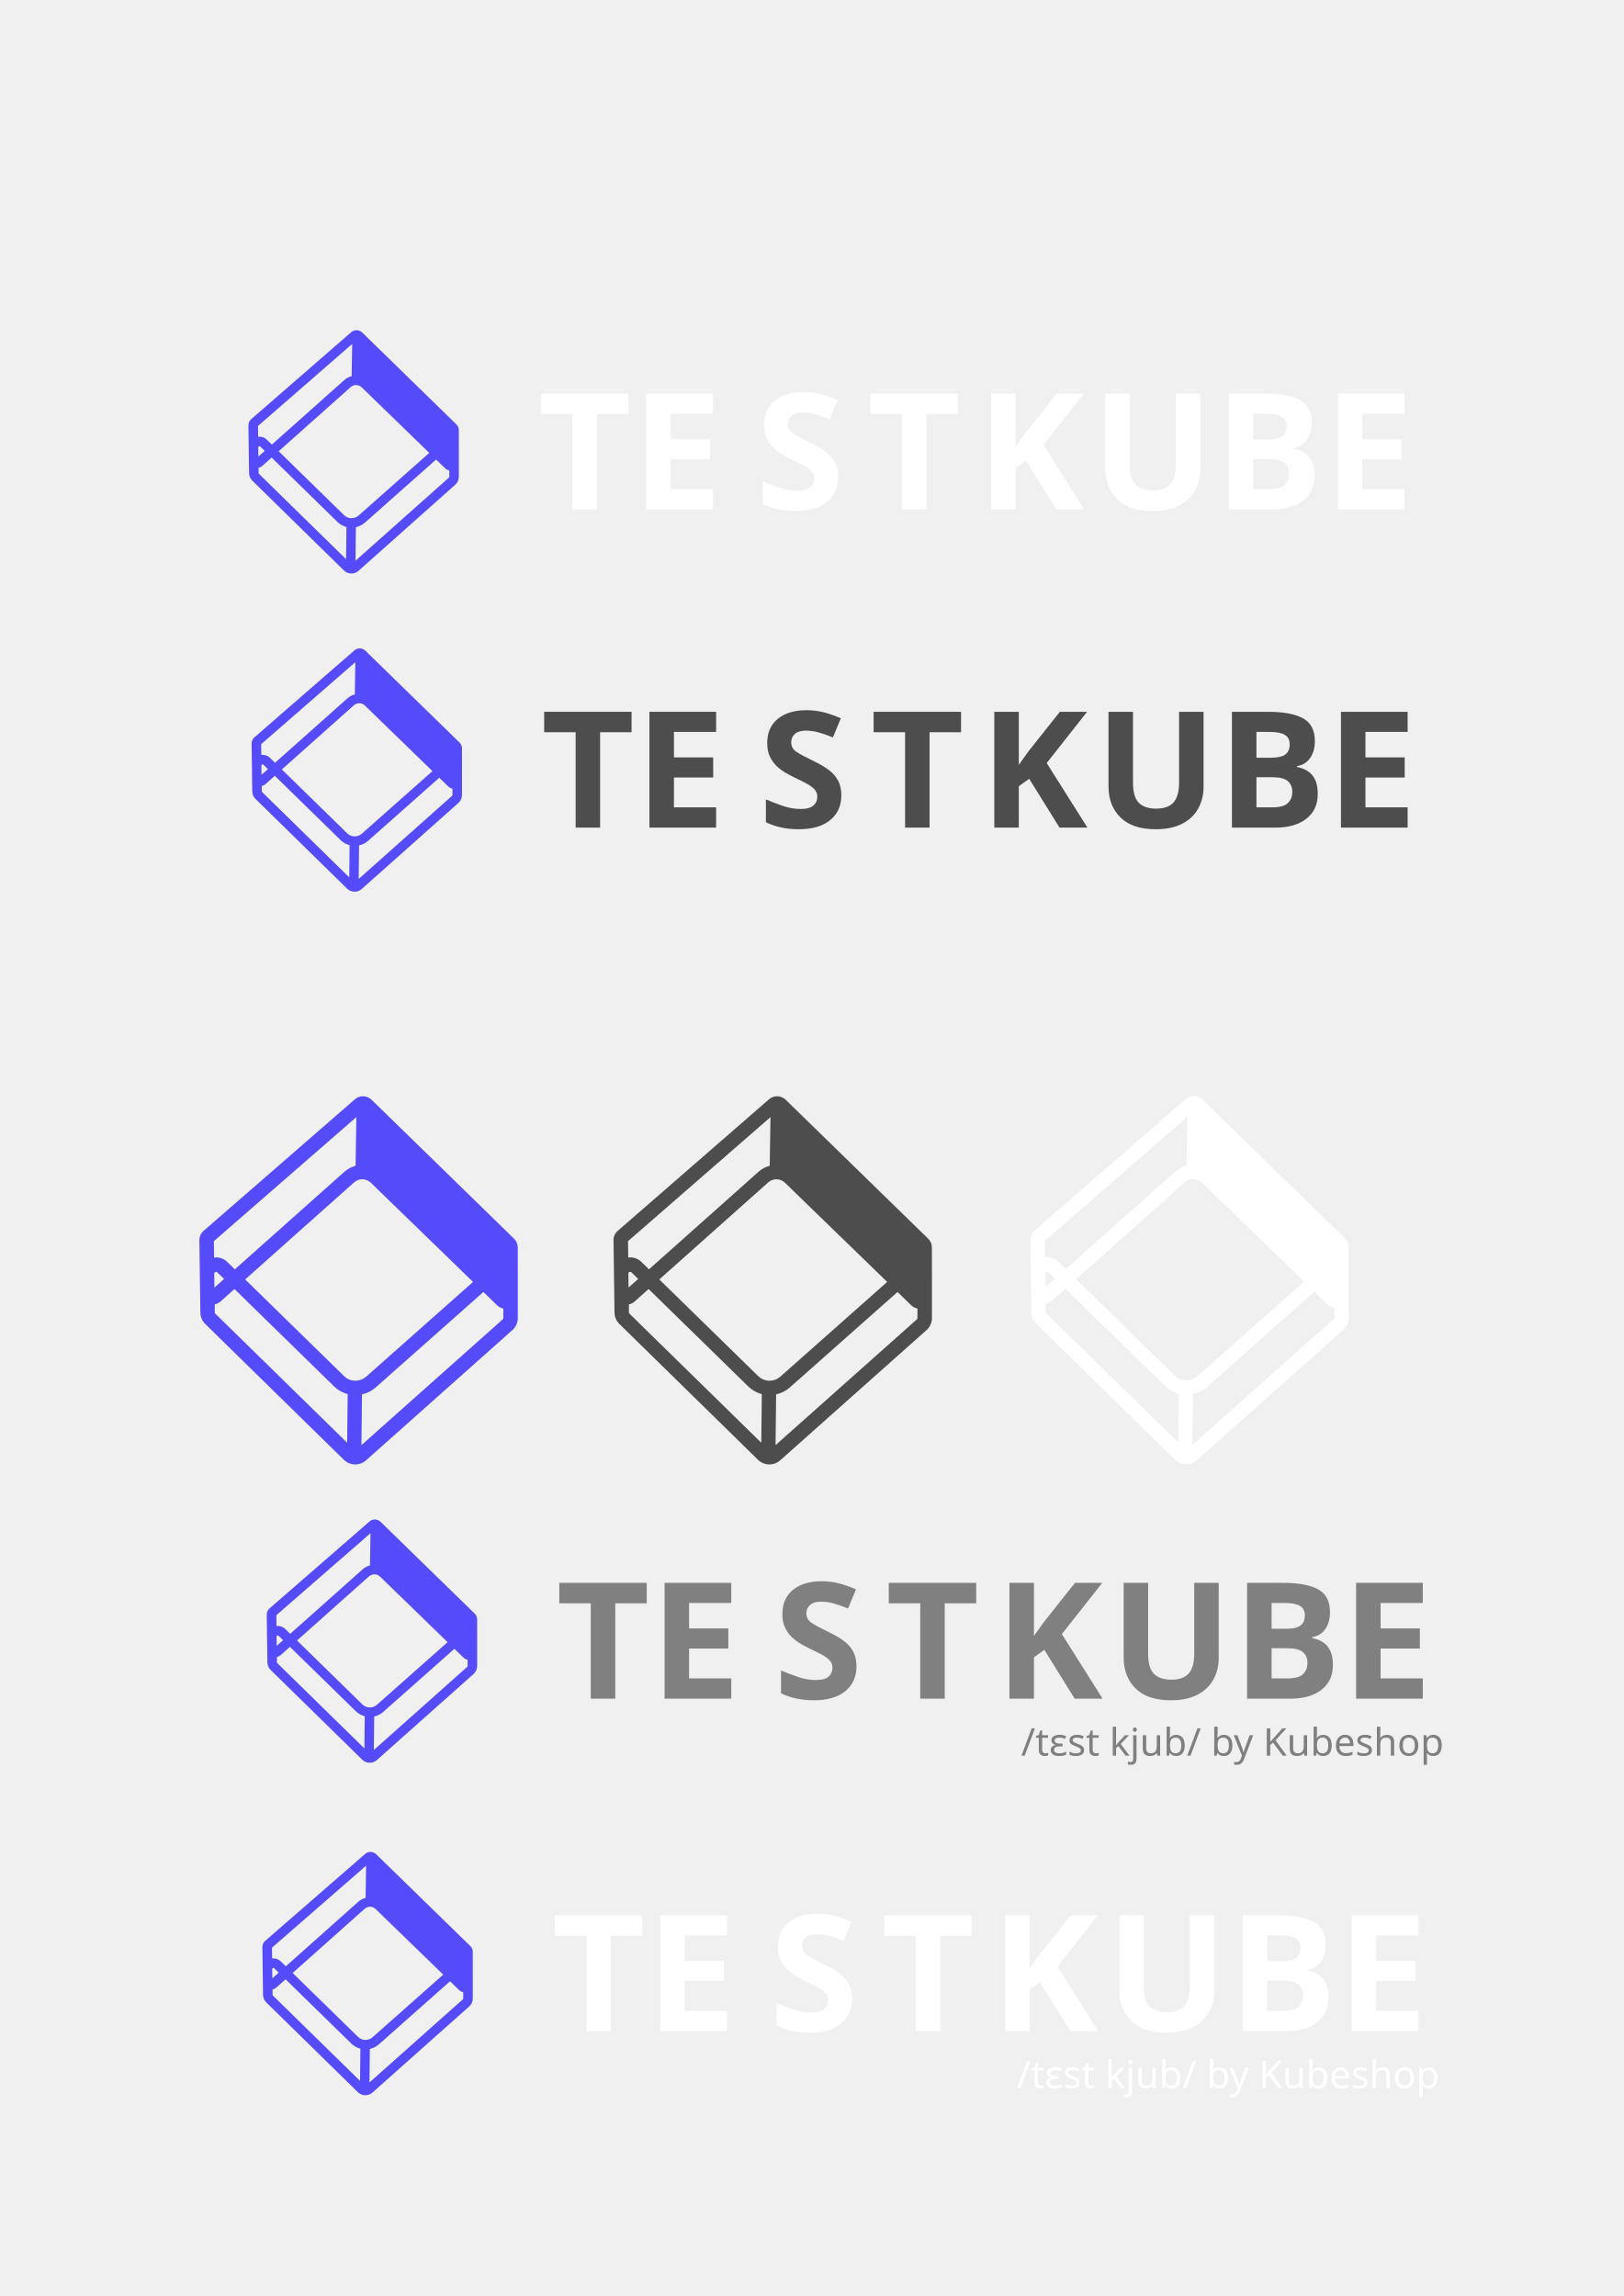
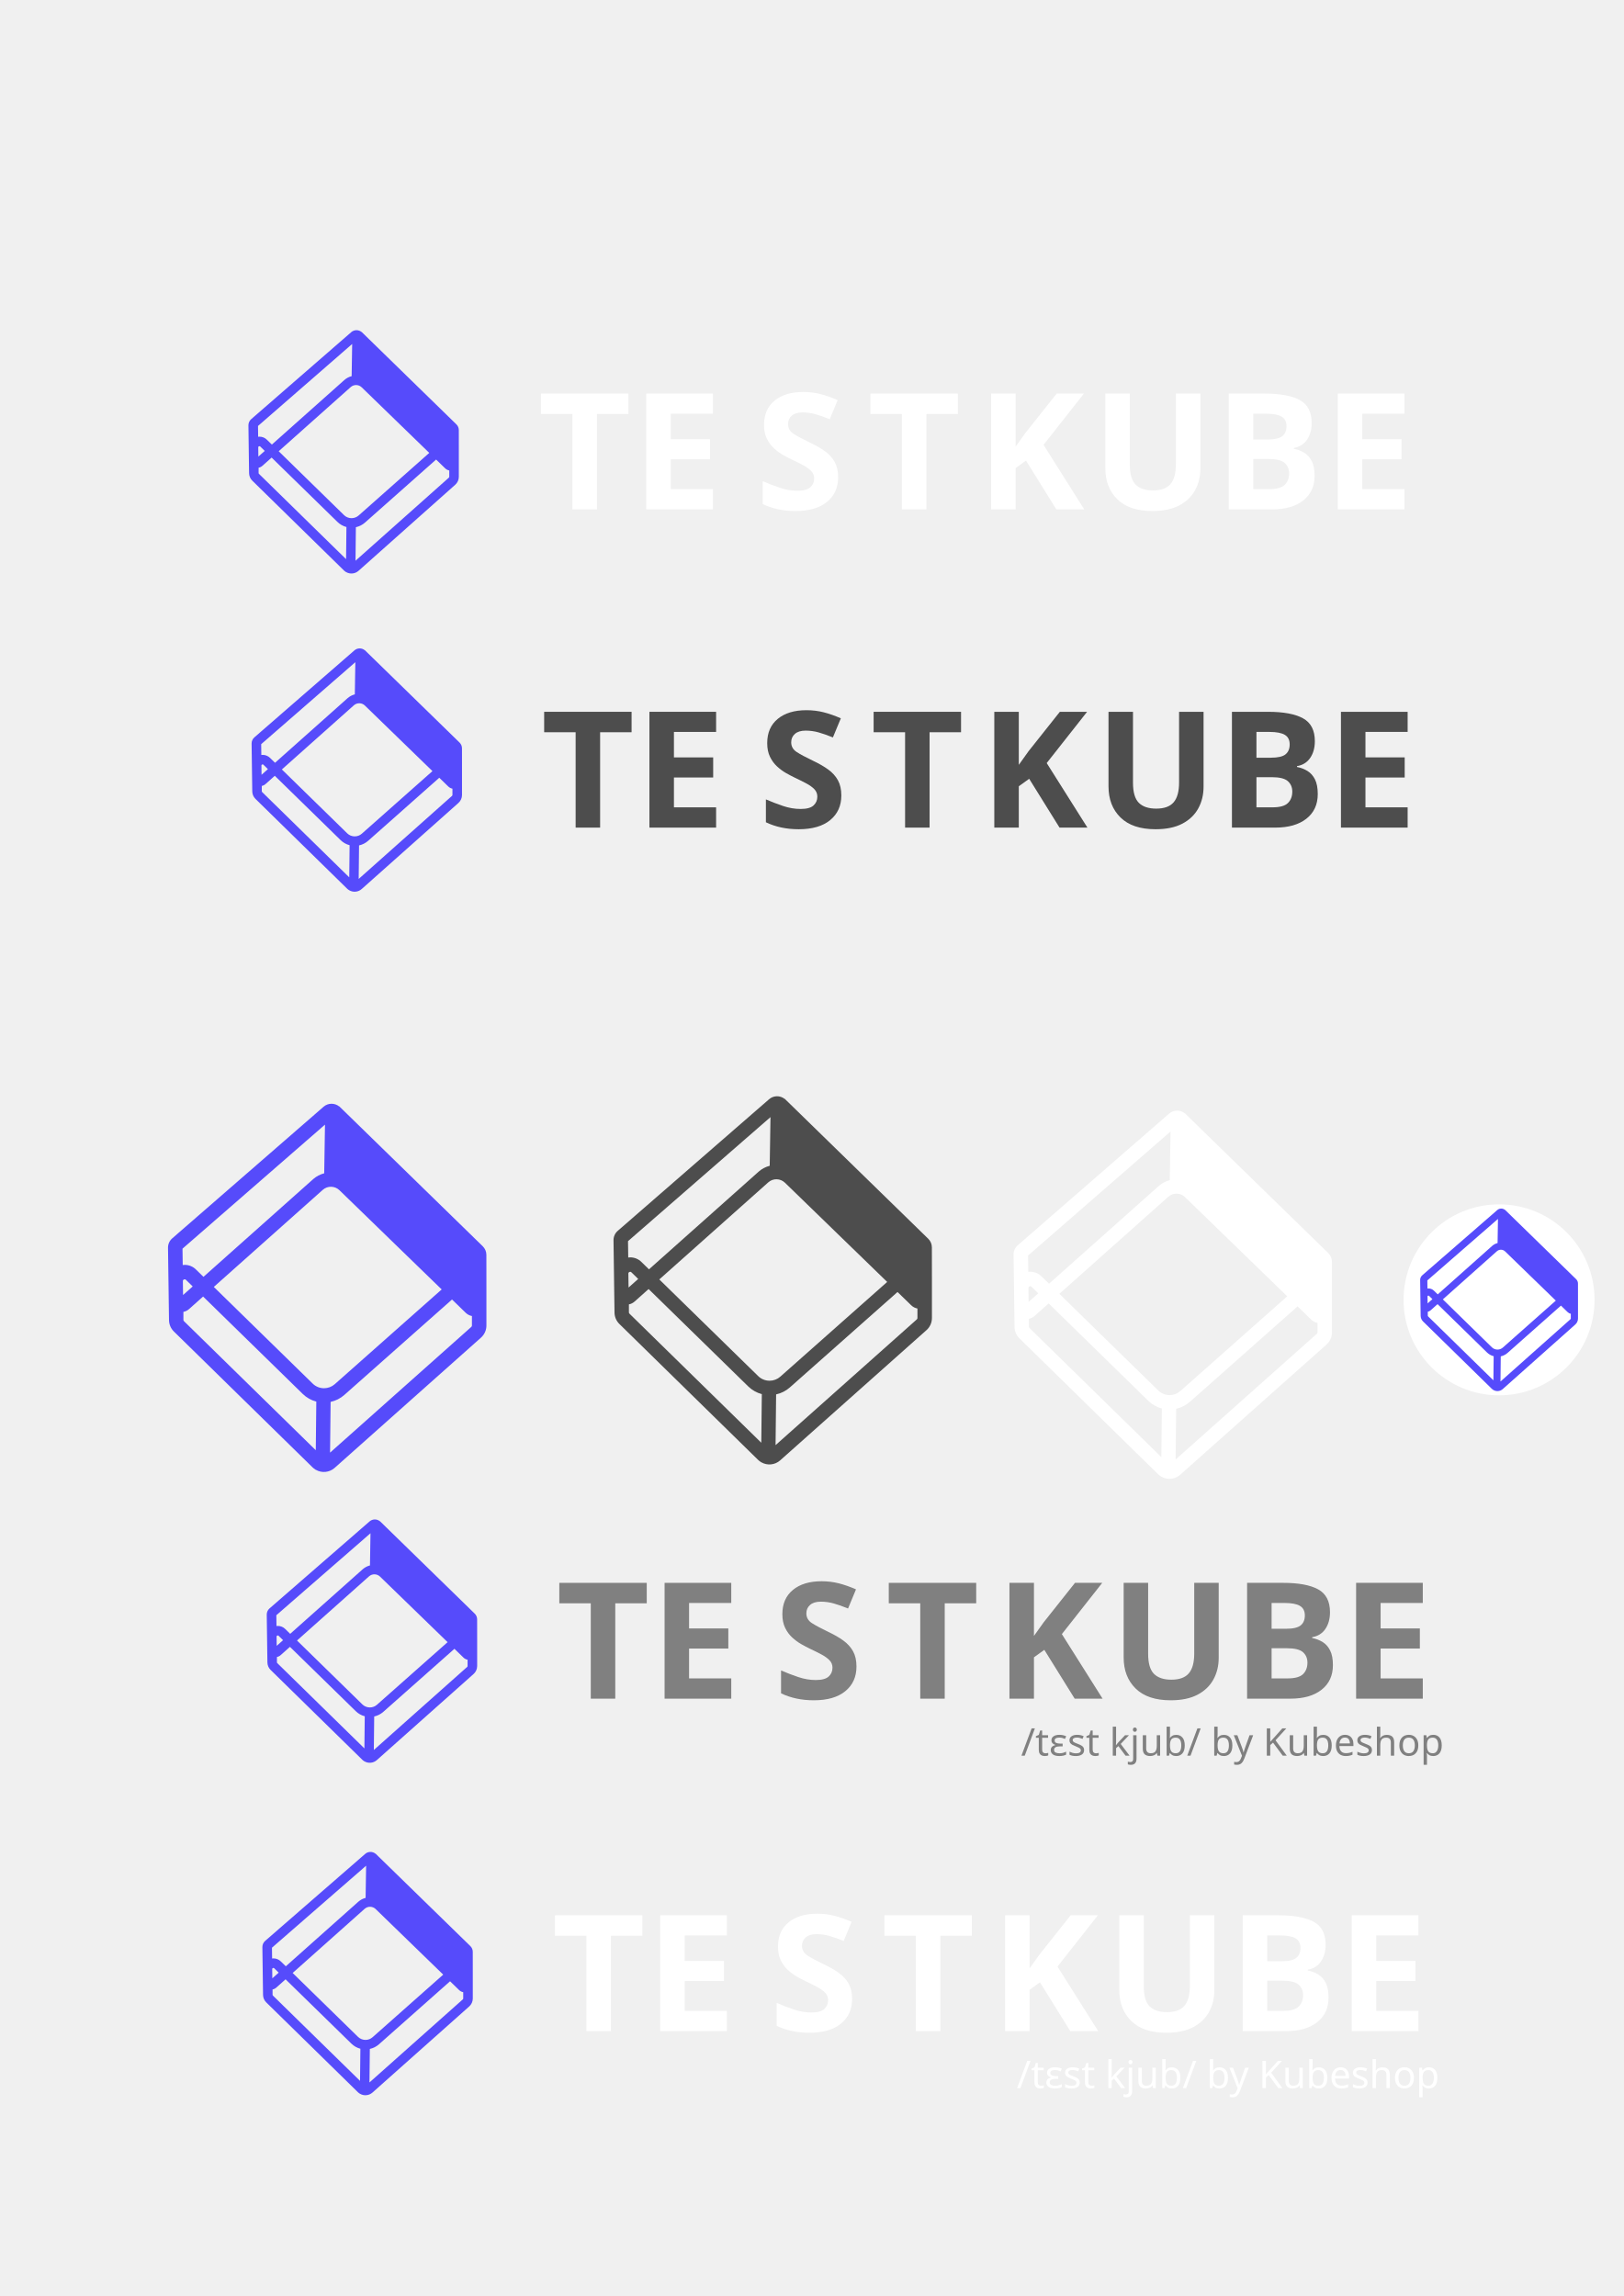
<svg xmlns="http://www.w3.org/2000/svg" width="210mm" height="297mm" viewBox="0 0 210 297" version="1.1" id="svg5">
  <defs id="defs2">
    <style id="style25">.cls-1{font-size:120px;font-family:Rubik-Black, Rubik;font-weight:800;}.cls-1,.cls-5{fill:#fff;}.cls-2{letter-spacing:-0.01em;}.cls-3{letter-spacing:-0.01em;}.cls-4{letter-spacing:0em;}</style>
    <style id="style1015">.cls-1{fill:#fff;}</style>
  </defs>
  <g id="layer1">
    <g id="Layer_2-2" data-name="Layer 2" transform="matrix(0.1748335,0,0,0.1748335,32.12965,42.71292)">
      <text class="cls-1" transform="translate(214.02,132.59)" id="text37">TE<tspan class="cls-2" x="160.92" y="0" id="tspan29">S</tspan>
        <tspan x="243.72" y="0" id="tspan31">T</tspan>
        <tspan class="cls-3" x="324.6" y="0" id="tspan33">K</tspan>
        <tspan class="cls-4" x="409.68" y="0" id="tspan35">UBE</tspan>
      </text>
      <path class="cls-5" d="m 155.63,73.91 a 5.87,5.87 0 0 0 -1.8,-4.26 L 84.11,1.65 83.92,1.48 V 1.34 h -0.21 a 5.94,5.94 0 0 0 -7.66,0.12 l -74,64.36 A 6,6 0 0 0 0,70.4 L 0.35,96 v 0 l 0.14,9.78 a 7.93,7.93 0 0 0 2.37,5.55 l 67.79,66.43 a 7.9,7.9 0 0 0 1.43,1.1 v 0.08 h 0.14 a 7.9,7.9 0 0 0 9.24,-0.92 L 153,114.34 a 7.89,7.89 0 0 0 2.65,-5.91 V 89 89 Z m -79.36,65.17 a 7.88,7.88 0 0 1 -5.53,-2.25 L 22.39,89.56 75.67,42.08 a 6,6 0 0 1 8.11,0.17 l 50,48.53 -52.25,46.31 a 7.92,7.92 0 0 1 -5.26,1.99 z M 76.74,10.2 76.36,34 A 13,13 0 0 0 71,36.82 l -53.66,47.8 -3.66,-3.57 a 7.75,7.75 0 0 0 -5.48,-2.28 9.1,9.1 0 0 0 -1,0.08 l -0.11,-8 z M 7.32,90.78 7.27,86.72 a 0.74,0.74 0 0 1 0.2,-0.6 1.11,1.11 0 0 1 0.73,-0.3 0.74,0.74 0 0 1 0.56,0.26 l 3.31,3.24 -4.71,4.19 z m 0.47,15.5 a 0.87,0.87 0 0 1 -0.26,-0.61 v -3.92 a 5.82,5.82 0 0 0 2.79,-1.4 l 6.84,-6.1 48.7,47.61 a 14.92,14.92 0 0 0 6.64,3.76 l -0.26,23.77 z m 140.49,2.8 -69.06,61.48 0.27,-24.8 a 14.94,14.94 0 0 0 6.71,-3.4 l 52.64,-46.66 6.67,6.48 a 5.92,5.92 0 0 0 3.06,1.6 v 4.65 a 0.88,0.88 0 0 1 -0.29,0.65 z" id="path39" style="fill:#564bfb;fill-opacity:1" />
    </g>
    <g id="Layer_2-2-7" data-name="Layer 2" transform="matrix(0.1748335,0,0,0.1748335,32.54039,83.87498)">
      <text class="cls-1" transform="translate(214.02,132.59)" id="text37-0" style="fill:#4d4d4d">TE<tspan class="cls-2" x="160.92" y="0" id="tspan29-3" style="fill:#4d4d4d">S</tspan>
        <tspan x="243.72" y="0" id="tspan31-9" style="fill:#4d4d4d">T</tspan>
        <tspan class="cls-3" x="324.6" y="0" id="tspan33-8" style="fill:#4d4d4d">K</tspan>
        <tspan class="cls-4" x="409.68" y="0" id="tspan35-6" style="fill:#4d4d4d">UBE</tspan>
      </text>
      <path class="cls-5" d="m 155.63,73.91 a 5.87,5.87 0 0 0 -1.8,-4.26 L 84.11,1.65 83.92,1.48 V 1.34 h -0.21 a 5.94,5.94 0 0 0 -7.66,0.12 l -74,64.36 A 6,6 0 0 0 0,70.4 L 0.35,96 v 0 l 0.14,9.78 a 7.93,7.93 0 0 0 2.37,5.55 l 67.79,66.43 a 7.9,7.9 0 0 0 1.43,1.1 v 0.08 h 0.14 a 7.9,7.9 0 0 0 9.24,-0.92 L 153,114.34 a 7.89,7.89 0 0 0 2.65,-5.91 V 89 89 Z m -79.36,65.17 a 7.88,7.88 0 0 1 -5.53,-2.25 L 22.39,89.56 75.67,42.08 a 6,6 0 0 1 8.11,0.17 l 50,48.53 -52.25,46.31 a 7.92,7.92 0 0 1 -5.26,1.99 z M 76.74,10.2 76.36,34 A 13,13 0 0 0 71,36.82 l -53.66,47.8 -3.66,-3.57 a 7.75,7.75 0 0 0 -5.48,-2.28 9.1,9.1 0 0 0 -1,0.08 l -0.11,-8 z M 7.32,90.78 7.27,86.72 a 0.74,0.74 0 0 1 0.2,-0.6 1.11,1.11 0 0 1 0.73,-0.3 0.74,0.74 0 0 1 0.56,0.26 l 3.31,3.24 -4.71,4.19 z m 0.47,15.5 a 0.87,0.87 0 0 1 -0.26,-0.61 v -3.92 a 5.82,5.82 0 0 0 2.79,-1.4 l 6.84,-6.1 48.7,47.61 a 14.92,14.92 0 0 0 6.64,3.76 l -0.26,23.77 z m 140.49,2.8 -69.06,61.48 0.27,-24.8 a 14.94,14.94 0 0 0 6.71,-3.4 l 52.64,-46.66 6.67,6.48 a 5.92,5.92 0 0 0 3.06,1.6 v 4.65 a 0.88,0.88 0 0 1 -0.29,0.65 z" id="path39-5" style="fill:#564bfb;fill-opacity:1" />
    </g>
    <g id="Layer_2-2-7-6" data-name="Layer 2" transform="matrix(0.1748335,0,0,0.1748335,34.49997,196.5505)">
      <text class="cls-1" transform="translate(214.02,132.59)" id="text37-0-3" style="fill:#808080">TE<tspan class="cls-2" x="160.92" y="0" id="tspan29-3-4" style="fill:#808080">S</tspan>
        <tspan x="243.72" y="0" id="tspan31-9-0" style="fill:#808080">T</tspan>
        <tspan class="cls-3" x="324.6" y="0" id="tspan33-8-6" style="fill:#808080">K</tspan>
        <tspan class="cls-4" x="409.68" y="0" id="tspan35-6-0" style="fill:#808080">UBE</tspan>
      </text>
      <path class="cls-5" d="m 155.63,73.91 a 5.87,5.87 0 0 0 -1.8,-4.26 L 84.11,1.65 83.92,1.48 V 1.34 h -0.21 a 5.94,5.94 0 0 0 -7.66,0.12 l -74,64.36 A 6,6 0 0 0 0,70.4 L 0.35,96 v 0 l 0.14,9.78 a 7.93,7.93 0 0 0 2.37,5.55 l 67.79,66.43 a 7.9,7.9 0 0 0 1.43,1.1 v 0.08 h 0.14 a 7.9,7.9 0 0 0 9.24,-0.92 L 153,114.34 a 7.89,7.89 0 0 0 2.65,-5.91 V 89 89 Z m -79.36,65.17 a 7.88,7.88 0 0 1 -5.53,-2.25 L 22.39,89.56 75.67,42.08 a 6,6 0 0 1 8.11,0.17 l 50,48.53 -52.25,46.31 a 7.92,7.92 0 0 1 -5.26,1.99 z M 76.74,10.2 76.36,34 A 13,13 0 0 0 71,36.82 l -53.66,47.8 -3.66,-3.57 a 7.75,7.75 0 0 0 -5.48,-2.28 9.1,9.1 0 0 0 -1,0.08 l -0.11,-8 z M 7.32,90.78 7.27,86.72 a 0.74,0.74 0 0 1 0.2,-0.6 1.11,1.11 0 0 1 0.73,-0.3 0.74,0.74 0 0 1 0.56,0.26 l 3.31,3.24 -4.71,4.19 z m 0.47,15.5 a 0.87,0.87 0 0 1 -0.26,-0.61 v -3.92 a 5.82,5.82 0 0 0 2.79,-1.4 l 6.84,-6.1 48.7,47.61 a 14.92,14.92 0 0 0 6.64,3.76 l -0.26,23.77 z m 140.49,2.8 -69.06,61.48 0.27,-24.8 a 14.94,14.94 0 0 0 6.71,-3.4 l 52.64,-46.66 6.67,6.48 a 5.92,5.92 0 0 0 3.06,1.6 v 4.65 a 0.88,0.88 0 0 1 -0.29,0.65 z" id="path39-5-4" style="fill:#564bfb;fill-opacity:1" />
      <text xml:space="preserve" style="font-style:normal;font-weight:normal;font-size:28.249px;line-height:1.25;font-family:sans-serif;fill:#808080;fill-opacity:1;stroke:none;stroke-width:1.513" x="558.02" y="174.758" id="text5003">
        <tspan id="tspan5001" style="font-style:normal;font-variant:normal;font-weight:normal;font-stretch:normal;font-size:28.249px;font-family:Rubik;-inkscape-font-specification:Rubik;fill:#808080;stroke-width:1.513" x="558.02" y="174.758">/tɛst kjub/ by Kubeshop</tspan>
      </text>
    </g>
    <g id="Layer_2-2-7-6-0" data-name="Layer 2" transform="matrix(0.1748335,0,0,0.1748335,33.93473,239.5566)">
      <text class="cls-1" transform="translate(214.02,132.59)" id="text37-0-3-1" style="fill:#ffffff">TE<tspan class="cls-2" x="160.92" y="0" id="tspan29-3-4-6" style="fill:#ffffff">S</tspan>
        <tspan x="243.72" y="0" id="tspan31-9-0-4" style="fill:#ffffff">T</tspan>
        <tspan class="cls-3" x="324.6" y="0" id="tspan33-8-6-4" style="fill:#ffffff">K</tspan>
        <tspan class="cls-4" x="409.68" y="0" id="tspan35-6-0-8" style="fill:#ffffff">UBE</tspan>
      </text>
      <path class="cls-5" d="m 155.63,73.91 a 5.87,5.87 0 0 0 -1.8,-4.26 L 84.11,1.65 83.92,1.48 V 1.34 h -0.21 a 5.94,5.94 0 0 0 -7.66,0.12 l -74,64.36 A 6,6 0 0 0 0,70.4 L 0.35,96 v 0 l 0.14,9.78 a 7.93,7.93 0 0 0 2.37,5.55 l 67.79,66.43 a 7.9,7.9 0 0 0 1.43,1.1 v 0.08 h 0.14 a 7.9,7.9 0 0 0 9.24,-0.92 L 153,114.34 a 7.89,7.89 0 0 0 2.65,-5.91 V 89 89 Z m -79.36,65.17 a 7.88,7.88 0 0 1 -5.53,-2.25 L 22.39,89.56 75.67,42.08 a 6,6 0 0 1 8.11,0.17 l 50,48.53 -52.25,46.31 a 7.92,7.92 0 0 1 -5.26,1.99 z M 76.74,10.2 76.36,34 A 13,13 0 0 0 71,36.82 l -53.66,47.8 -3.66,-3.57 a 7.75,7.75 0 0 0 -5.48,-2.28 9.1,9.1 0 0 0 -1,0.08 l -0.11,-8 z M 7.32,90.78 7.27,86.72 a 0.74,0.74 0 0 1 0.2,-0.6 1.11,1.11 0 0 1 0.73,-0.3 0.74,0.74 0 0 1 0.56,0.26 l 3.31,3.24 -4.71,4.19 z m 0.47,15.5 a 0.87,0.87 0 0 1 -0.26,-0.61 v -3.92 a 5.82,5.82 0 0 0 2.79,-1.4 l 6.84,-6.1 48.7,47.61 a 14.92,14.92 0 0 0 6.64,3.76 l -0.26,23.77 z m 140.49,2.8 -69.06,61.48 0.27,-24.8 a 14.94,14.94 0 0 0 6.71,-3.4 l 52.64,-46.66 6.67,6.48 a 5.92,5.92 0 0 0 3.06,1.6 v 4.65 a 0.88,0.88 0 0 1 -0.29,0.65 z" id="path39-5-4-6" style="fill:#564bfb;fill-opacity:1" />
      <text xml:space="preserve" style="font-style:normal;font-weight:normal;font-size:28.249px;line-height:1.25;font-family:sans-serif;fill:#ffffff;fill-opacity:1;stroke:none;stroke-width:1.513" x="558.02" y="174.758" id="text5003-1">
        <tspan id="tspan5001-4" style="font-style:normal;font-variant:normal;font-weight:normal;font-stretch:normal;font-size:28.249px;font-family:Rubik;-inkscape-font-specification:Rubik;fill:#ffffff;stroke-width:1.513" x="558.02" y="174.758">/tɛst kjub/ by Kubeshop</tspan>
      </text>
    </g>
-     <path class="cls-1" d="m 66.963,161.361 a 1.553,1.553 0 0 0 -0.476,-1.127 l -18.447,-17.992 -0.05,-0.045 v -0.037 h -0.056 a 1.572,1.572 0 0 0 -2.027,0.032 L 26.328,159.221 a 1.587,1.587 0 0 0 -0.542,1.212 l 0.093,6.773 v 0 l 0.037,2.588 a 2.098,2.098 0 0 0 0.627,1.468 l 17.936,17.576 a 2.09,2.09 0 0 0 0.378,0.291 v 0.021 h 0.037 a 2.09,2.09 0 0 0 2.445,-0.243 L 66.267,172.058 a 2.088,2.088 0 0 0 0.701,-1.564 v -5.141 0 z m -20.997,17.243 a 2.085,2.085 0 0 1 -1.463,-0.595 L 31.709,165.502 45.806,152.94 a 1.587,1.587 0 0 1 2.146,0.045 l 13.229,12.84 -13.824,12.253 a 2.095,2.095 0 0 1 -1.392,0.527 z m 0.124,-34.099 -0.101,6.297 a 3.44,3.44 0 0 0 -1.418,0.746 L 30.373,164.195 29.405,163.25 a 2.051,2.051 0 0 0 -1.45,-0.603 2.408,2.408 0 0 0 -0.265,0.021 l -0.029,-2.117 z m -18.367,21.32 -0.013,-1.074 a 0.196,0.196 0 0 1 0.053,-0.159 0.294,0.294 0 0 1 0.193,-0.079 0.196,0.196 0 0 1 0.148,0.069 l 0.876,0.857 -1.246,1.109 z m 0.124,4.101 a 0.23,0.23 0 0 1 -0.069,-0.161 v -1.037 a 1.54,1.54 0 0 0 0.738,-0.37 l 1.81,-1.614 12.885,12.597 a 3.948,3.948 0 0 0 1.757,0.995 l -0.069,6.289 z m 37.171,0.741 -18.272,16.267 0.071,-6.562 a 3.953,3.953 0 0 0 1.775,-0.9 l 13.928,-12.345 1.765,1.714 a 1.566,1.566 0 0 0 0.81,0.423 v 1.23 a 0.233,0.233 0 0 1 -0.077,0.172 z" id="path1019" style="stroke-width:0.265;fill:#564bfb;fill-opacity:1" />
+     <g id="g1037" transform="translate(-8.466667,6.35)">
+       <path class="cls-1" d="m 71.372,155.982 a 1.553,1.553 0 0 0 -0.476,-1.127 l -18.447,-17.992 -0.05,-0.045 v -0.037 h -0.056 a 1.572,1.572 0 0 0 -2.027,0.032 l -19.579,17.029 a 1.587,1.587 0 0 0 -0.542,1.212 l 0.093,6.773 v 0 l 0.037,2.588 a 2.098,2.098 0 0 0 0.627,1.468 l 17.936,17.576 a 2.09,2.09 0 0 0 0.378,0.291 v 0.021 h 0.037 a 2.09,2.09 0 0 0 2.445,-0.243 l 18.928,-16.849 a 2.088,2.088 0 0 0 0.701,-1.564 v -5.141 0 z m -20.997,17.243 a 2.085,2.085 0 0 1 -1.463,-0.595 L 36.119,160.122 50.216,147.56 a 1.587,1.587 0 0 1 2.146,0.045 l 13.229,12.84 -13.824,12.253 a 2.095,2.095 0 0 1 -1.392,0.527 z m 0.124,-34.099 -0.101,6.297 a 3.44,3.44 0 0 0 -1.418,0.746 l -14.198,12.647 -0.968,-0.945 a 2.051,2.051 0 0 0 -1.45,-0.603 2.408,2.408 0 0 0 -0.265,0.021 l -0.029,-2.117 z m -18.367,21.32 -0.013,-1.074 a 0.196,0.196 0 0 1 0.053,-0.159 0.294,0.294 0 0 1 0.193,-0.079 0.196,0.196 0 0 1 0.148,0.069 l 0.876,0.857 -1.246,1.109 z m 0.124,4.101 a 0.23,0.23 0 0 1 -0.069,-0.161 v -1.037 a 1.54,1.54 0 0 0 0.738,-0.37 l 1.81,-1.614 12.885,12.597 a 3.948,3.948 0 0 0 1.757,0.995 l -0.069,6.289 z m 37.171,0.741 -18.272,16.267 0.071,-6.562 a 3.953,3.953 0 0 0 1.775,-0.9 l 13.928,-12.345 1.765,1.714 a 1.566,1.566 0 0 0 0.81,0.423 v 1.23 a 0.233,0.233 0 0 1 -0.077,0.172 z" id="path1019" style="fill:#564bfb;fill-opacity:1;stroke-width:0.265" />
+       <rect style="fill:none;stroke-width:0.265" id="rect883-6" width="51.032" height="51.032" x="25.27" y="134.725" />
+     </g>
+     <g id="g1037-4" transform="matrix(0.4956873,0,0,0.4956873,169.5949,89.13625)">
+       <circle style="fill:#ffffff;stroke-width:0.534" id="path1237" cx="48.994" cy="159.383" r="24.917" />
+       <path class="cls-1" d="m 69.58,155.124 a 1.553,1.553 0 0 0 -0.476,-1.127 l -18.447,-17.992 -0.05,-0.045 v -0.037 h -0.056 a 1.572,1.572 0 0 0 -2.027,0.032 L 28.946,152.983 a 1.587,1.587 0 0 0 -0.542,1.212 l 0.093,6.773 v 0 l 0.037,2.588 a 2.098,2.098 0 0 0 0.627,1.468 l 17.936,17.576 a 2.09,2.09 0 0 0 0.378,0.291 v 0.021 h 0.037 a 2.09,2.09 0 0 0 2.445,-0.243 l 18.928,-16.849 a 2.088,2.088 0 0 0 0.701,-1.564 v -5.141 0 z m -20.997,17.243 a 2.085,2.085 0 0 1 -1.463,-0.595 L 34.327,159.265 48.424,146.702 a 1.587,1.587 0 0 1 2.146,0.045 l 13.229,12.84 -13.824,12.253 a 2.095,2.095 0 0 1 -1.392,0.527 z m 0.124,-34.099 -0.101,6.297 a 3.44,3.44 0 0 0 -1.418,0.746 l -14.198,12.647 -0.968,-0.945 a 2.051,2.051 0 0 0 -1.45,-0.603 2.408,2.408 0 0 0 -0.265,0.021 l -0.029,-2.117 z m -18.367,21.32 -0.013,-1.074 a 0.196,0.196 0 0 1 0.053,-0.159 0.294,0.294 0 0 1 0.193,-0.079 0.196,0.196 0 0 1 0.148,0.069 l 0.876,0.857 -1.246,1.109 z m 0.124,4.101 a 0.23,0.23 0 0 1 -0.069,-0.161 v -1.037 a 1.54,1.54 0 0 0 0.738,-0.37 l 1.81,-1.614 12.885,12.597 a 3.948,3.948 0 0 0 1.757,0.995 l -0.069,6.289 z m 37.171,0.741 -18.272,16.267 0.071,-6.562 a 3.953,3.953 0 0 0 1.775,-0.9 l 13.928,-12.345 1.765,1.714 a 1.566,1.566 0 0 0 0.81,0.423 v 1.23 a 0.233,0.233 0 0 1 -0.077,0.172 z" id="path1019-3" style="fill:#564bfb;fill-opacity:1;stroke-width:0.265" />
+     </g>
    <path class="cls-1" d="m 120.524,161.361 a 1.553,1.553 0 0 0 -0.476,-1.127 l -18.447,-17.992 -0.05,-0.045 v -0.037 h -0.056 a 1.572,1.572 0 0 0 -2.027,0.032 L 79.89,159.221 a 1.587,1.587 0 0 0 -0.542,1.212 l 0.093,6.773 v 0 l 0.037,2.588 a 2.098,2.098 0 0 0 0.627,1.468 l 17.936,17.576 a 2.09,2.09 0 0 0 0.378,0.291 v 0.021 h 0.037 a 2.09,2.09 0 0 0 2.445,-0.243 l 18.928,-16.849 a 2.088,2.088 0 0 0 0.701,-1.564 v -5.141 0 z m -20.997,17.243 A 2.085,2.085 0 0 1 98.064,178.009 L 85.271,165.502 99.368,152.94 a 1.587,1.587 0 0 1 2.146,0.045 l 13.229,12.84 -13.824,12.253 a 2.095,2.095 0 0 1 -1.392,0.527 z m 0.124,-34.099 -0.101,6.297 a 3.44,3.44 0 0 0 -1.418,0.746 L 83.935,164.195 82.967,163.25 a 2.051,2.051 0 0 0 -1.45,-0.603 2.408,2.408 0 0 0 -0.265,0.021 l -0.029,-2.117 z m -18.367,21.32 -0.013,-1.074 a 0.196,0.196 0 0 1 0.053,-0.159 0.294,0.294 0 0 1 0.193,-0.079 0.196,0.196 0 0 1 0.148,0.069 l 0.876,0.857 -1.246,1.109 z m 0.124,4.101 a 0.23,0.23 0 0 1 -0.069,-0.161 v -1.037 a 1.54,1.54 0 0 0 0.738,-0.37 l 1.81,-1.614 12.885,12.597 a 3.948,3.948 0 0 0 1.757,0.995 l -0.069,6.289 z m 37.171,0.741 -18.272,16.267 0.071,-6.562 a 3.953,3.953 0 0 0 1.775,-0.9 l 13.928,-12.345 1.765,1.714 a 1.566,1.566 0 0 0 0.81,0.423 v 1.23 a 0.233,0.233 0 0 1 -0.077,0.172 z" id="path1019-5" style="font-weight:800;font-size:120px;font-family:Rubik-Black, Rubik;fill:#4d4d4d;stroke-width:0.265" />
-     <path class="cls-1" d="m 174.435,161.324 a 1.553,1.553 0 0 0 -0.476,-1.127 l -18.447,-17.992 -0.05,-0.045 v -0.037 h -0.056 a 1.572,1.572 0 0 0 -2.027,0.032 l -19.579,17.029 a 1.587,1.587 0 0 0 -0.542,1.212 l 0.093,6.773 v 0 l 0.037,2.588 a 2.098,2.098 0 0 0 0.627,1.468 l 17.936,17.576 a 2.09,2.09 0 0 0 0.378,0.291 v 0.021 h 0.037 a 2.09,2.09 0 0 0 2.445,-0.243 l 18.928,-16.849 a 2.088,2.088 0 0 0 0.701,-1.564 v -5.141 0 z m -20.997,17.243 a 2.085,2.085 0 0 1 -1.463,-0.595 l -12.793,-12.507 14.097,-12.562 a 1.587,1.587 0 0 1 2.146,0.045 l 13.229,12.84 -13.824,12.253 a 2.095,2.095 0 0 1 -1.392,0.527 z m 0.124,-34.099 -0.101,6.297 a 3.44,3.44 0 0 0 -1.418,0.746 l -14.198,12.647 -0.968,-0.945 a 2.051,2.051 0 0 0 -1.45,-0.603 2.408,2.408 0 0 0 -0.265,0.021 l -0.029,-2.117 z m -18.367,21.32 -0.013,-1.074 a 0.196,0.196 0 0 1 0.053,-0.159 0.294,0.294 0 0 1 0.193,-0.079 0.196,0.196 0 0 1 0.148,0.069 l 0.876,0.857 -1.246,1.109 z m 0.124,4.101 a 0.23,0.23 0 0 1 -0.069,-0.161 v -1.037 a 1.54,1.54 0 0 0 0.738,-0.37 l 1.81,-1.614 12.885,12.597 a 3.948,3.948 0 0 0 1.757,0.995 l -0.069,6.289 z m 37.171,0.741 -18.272,16.267 0.071,-6.562 a 3.953,3.953 0 0 0 1.775,-0.9 l 13.928,-12.345 1.765,1.714 a 1.566,1.566 0 0 0 0.81,0.423 v 1.23 a 0.233,0.233 0 0 1 -0.077,0.172 z" id="path1019-5-9" style="font-weight:800;font-size:120px;font-family:Rubik-Black, Rubik;fill:#ffffff;stroke-width:0.265" />
+     <g id="g967" transform="translate(-4.233333)">
+       <path class="cls-1" d="m 176.498,163.221 a 1.553,1.553 0 0 0 -0.476,-1.127 l -18.447,-17.992 -0.05,-0.045 v -0.037 h -0.056 a 1.572,1.572 0 0 0 -2.027,0.032 l -19.579,17.029 a 1.587,1.587 0 0 0 -0.542,1.212 l 0.093,6.773 v 0 l 0.037,2.588 a 2.098,2.098 0 0 0 0.627,1.468 l 17.936,17.576 a 2.09,2.09 0 0 0 0.378,0.291 v 0.021 h 0.037 a 2.09,2.09 0 0 0 2.445,-0.243 l 18.928,-16.849 a 2.088,2.088 0 0 0 0.701,-1.564 v -5.141 0 z m -20.997,17.243 a 2.085,2.085 0 0 1 -1.463,-0.595 l -12.793,-12.507 14.097,-12.562 a 1.587,1.587 0 0 1 2.146,0.045 l 13.229,12.84 -13.824,12.253 a 2.095,2.095 0 0 1 -1.392,0.527 z m 0.124,-34.099 -0.101,6.297 a 3.44,3.44 0 0 0 -1.418,0.746 l -14.198,12.647 -0.968,-0.945 a 2.051,2.051 0 0 0 -1.45,-0.603 2.408,2.408 0 0 0 -0.265,0.021 l -0.029,-2.117 z m -18.367,21.32 -0.013,-1.074 a 0.196,0.196 0 0 1 0.053,-0.159 0.294,0.294 0 0 1 0.193,-0.079 0.196,0.196 0 0 1 0.148,0.069 l 0.876,0.857 -1.246,1.109 z m 0.124,4.101 a 0.23,0.23 0 0 1 -0.069,-0.161 v -1.037 a 1.54,1.54 0 0 0 0.738,-0.37 l 1.81,-1.614 12.885,12.597 a 3.948,3.948 0 0 0 1.757,0.995 l -0.069,6.289 z m 37.171,0.741 -18.272,16.267 0.071,-6.562 a 3.953,3.953 0 0 0 1.775,-0.9 l 13.928,-12.345 1.765,1.714 a 1.566,1.566 0 0 0 0.81,0.423 v 1.23 a 0.233,0.233 0 0 1 -0.077,0.172 z" id="path1019-5-9" style="font-weight:800;font-size:120px;font-family:Rubik-Black, Rubik;fill:#ffffff;stroke-width:0.265" />
+       <rect style="fill:none;stroke-width:0.265" id="rect883" width="51.032" height="51.032" x="130.396" y="141.965" />
+     </g>
  </g>
</svg>
